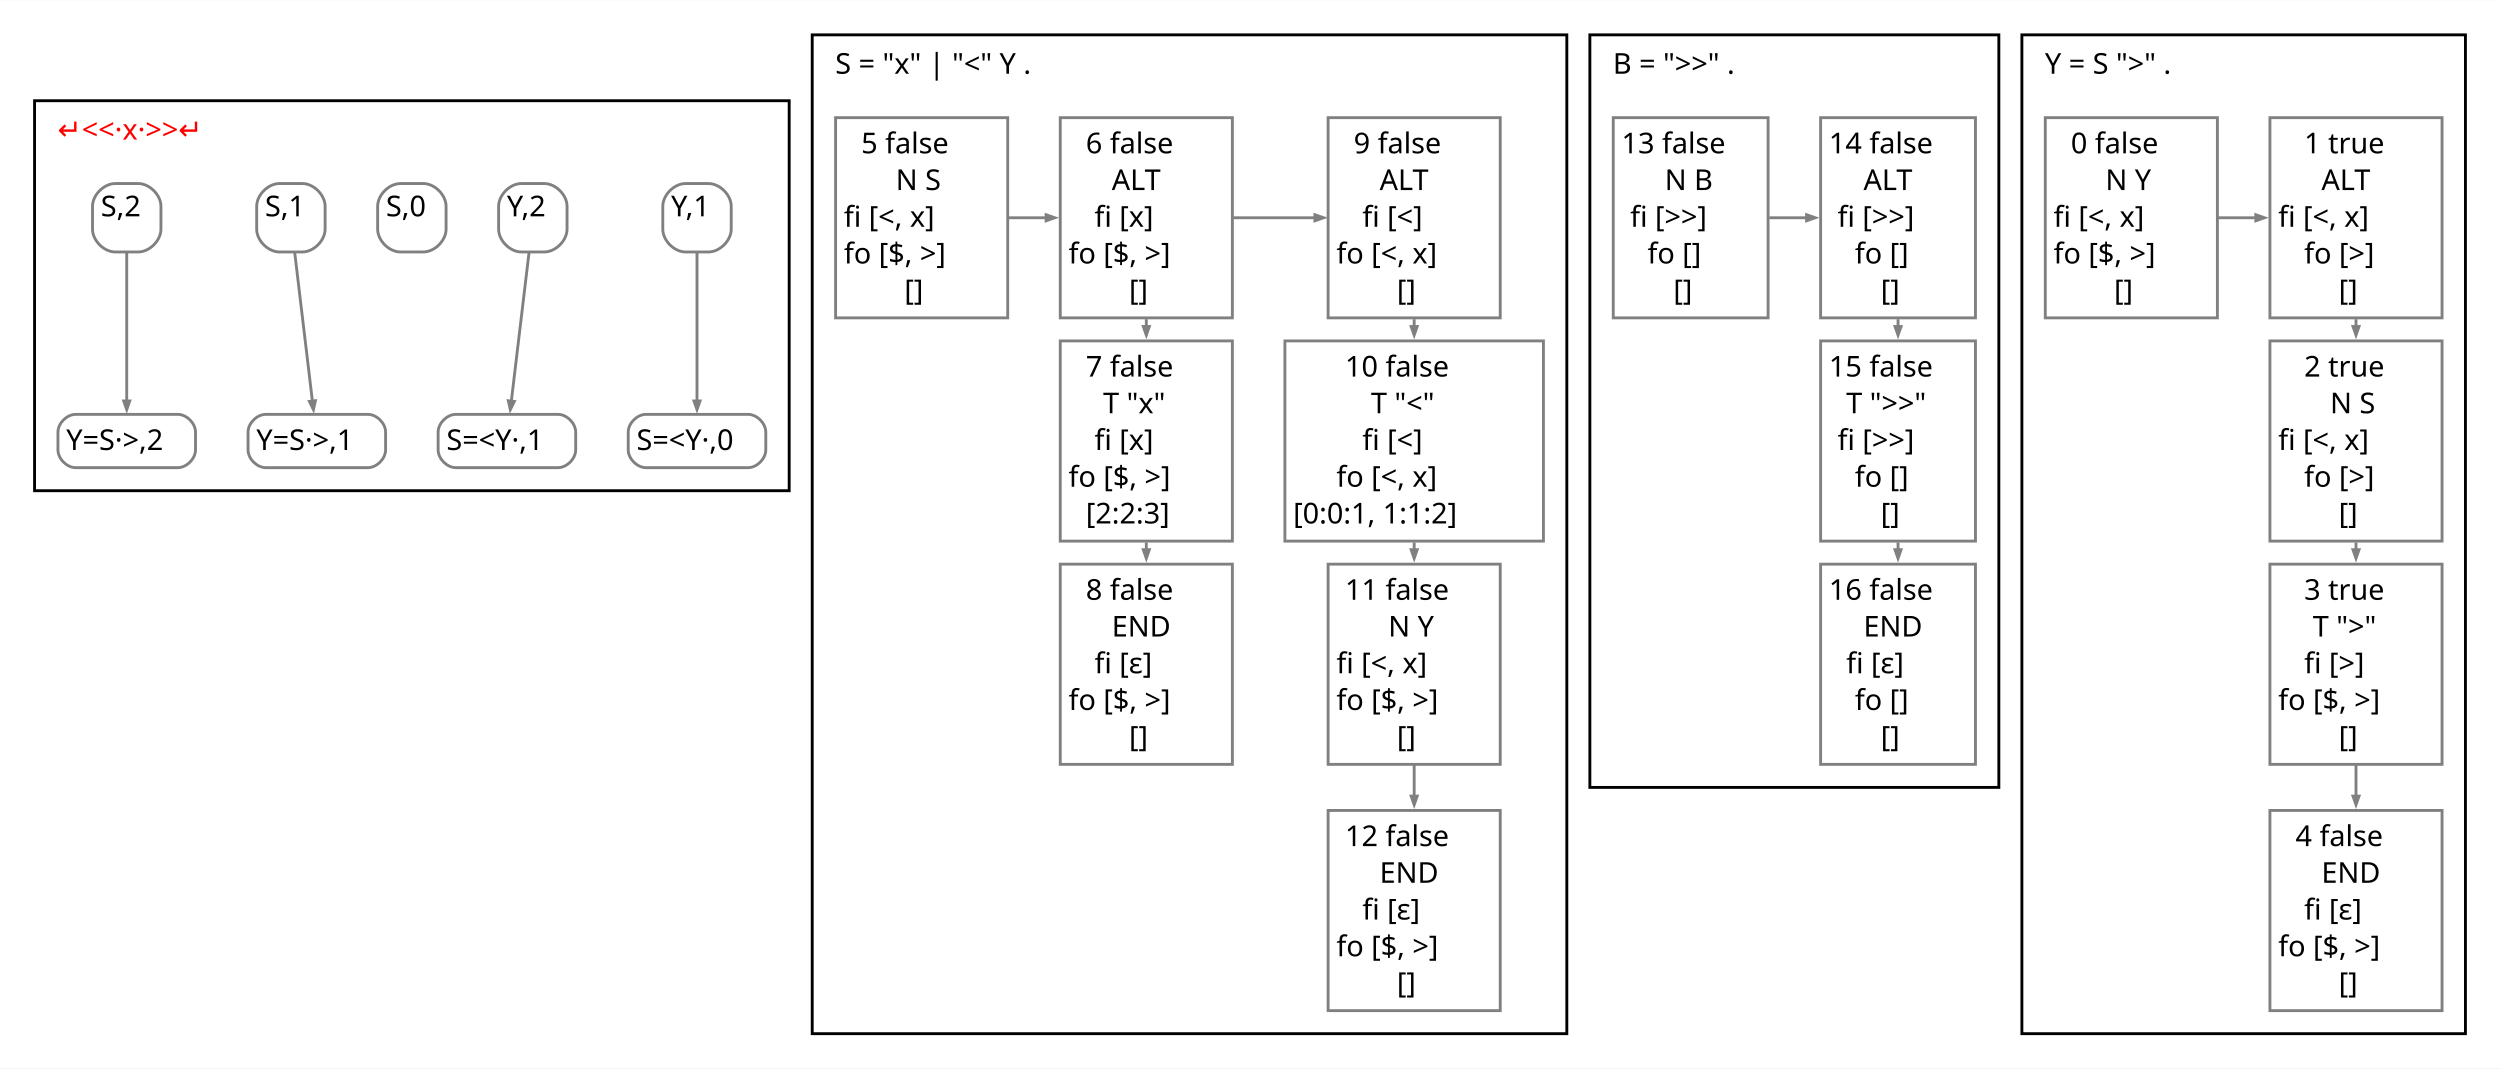
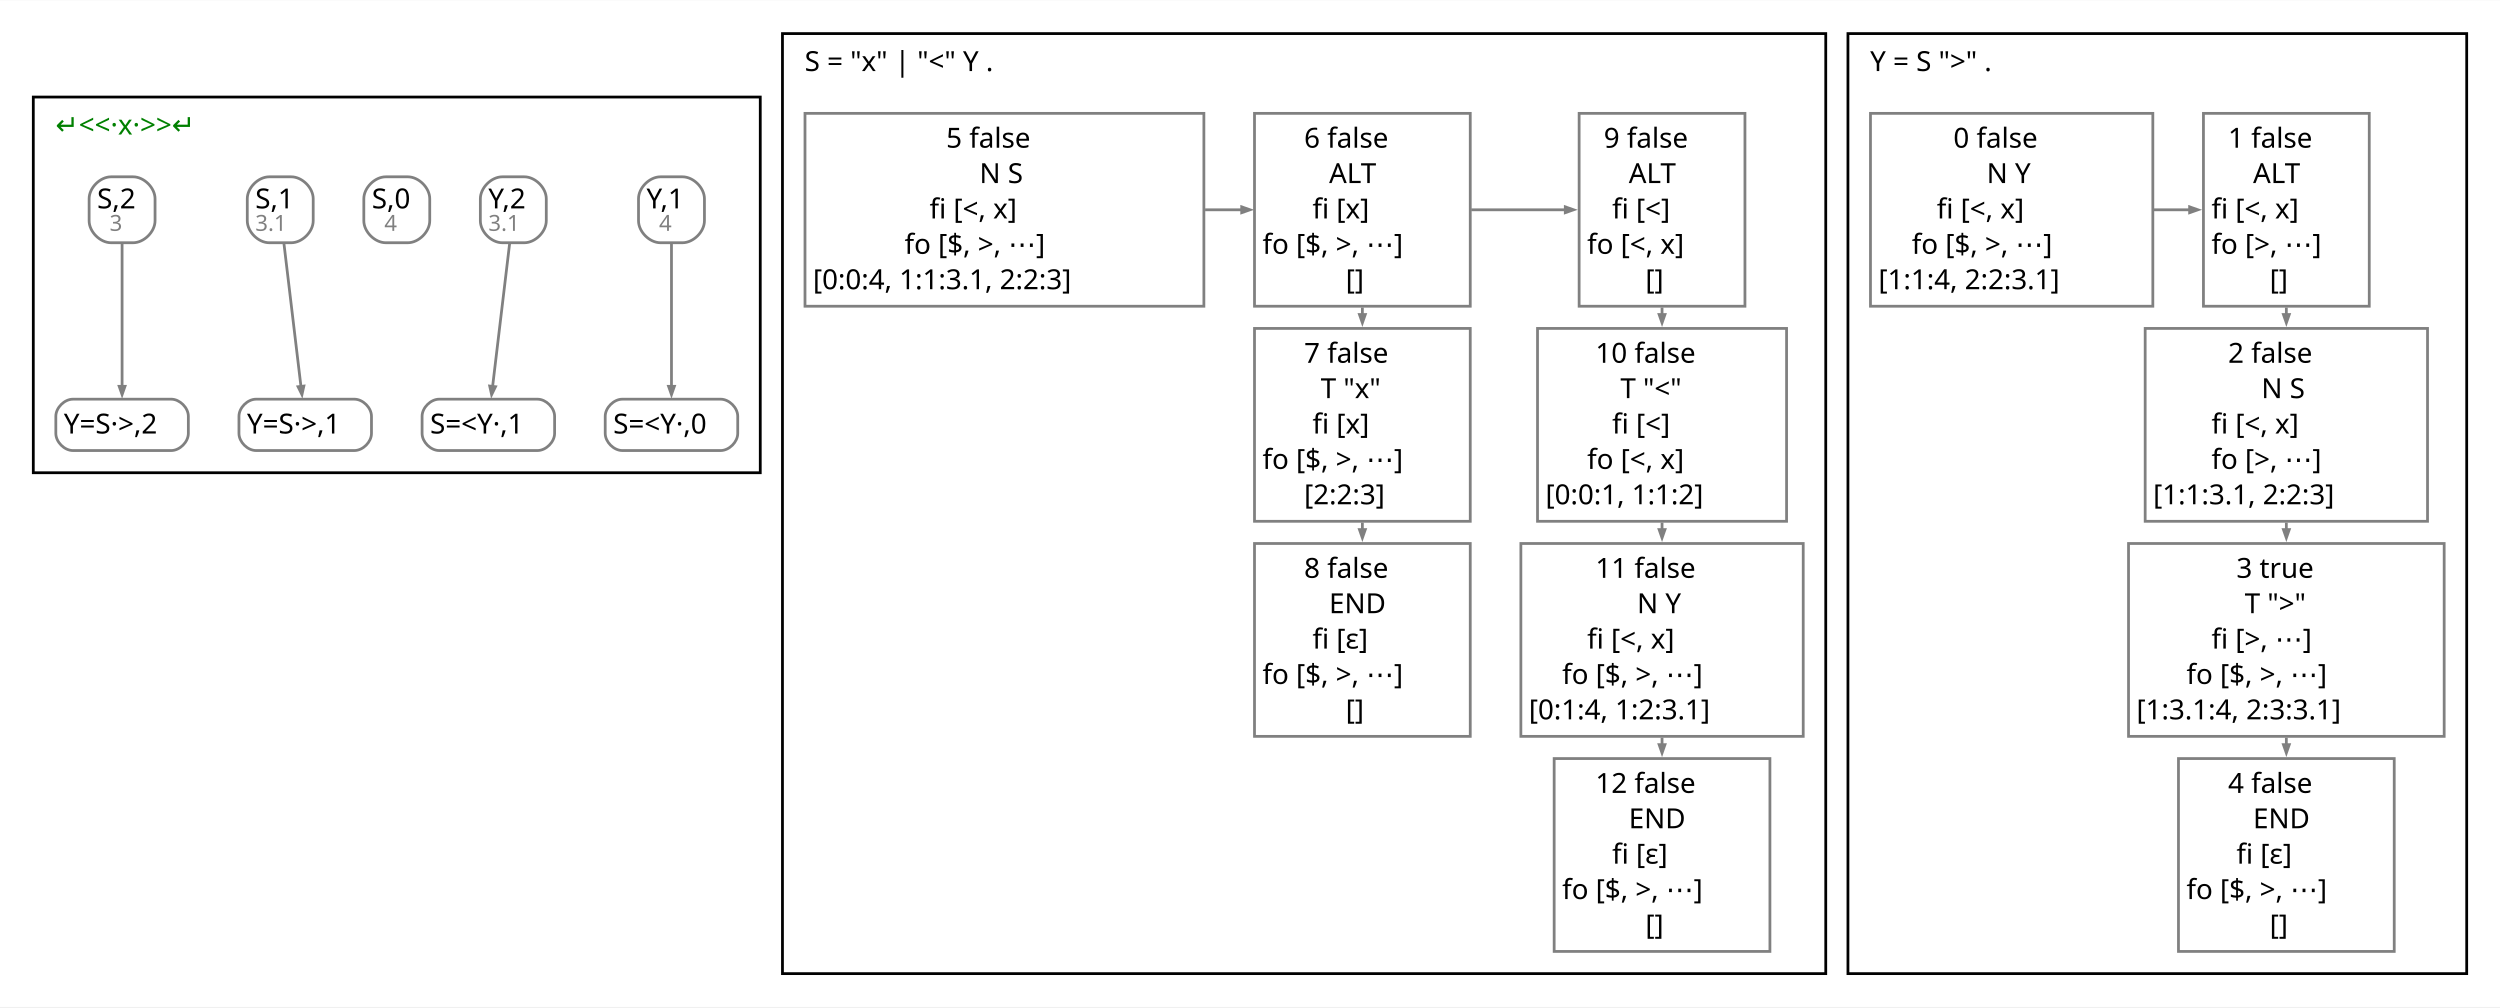
- <svg xmlns="http://www.w3.org/2000/svg" width="868pt" height="371pt" viewBox="0.00 0.00 868.00 370.79">
-   <g id="graph0" class="graph" transform="scale(1 1) rotate(0) translate(4 366.79)">
-     <polygon fill="white" stroke="none" points="-4,4 -4,-366.79 864,-366.79 864,4 -4,4" />
+ <svg xmlns="http://www.w3.org/2000/svg" width="901pt" height="363pt" viewBox="0.00 0.00 901.00 362.79">
+   <g id="graph0" class="graph" transform="scale(1 1) rotate(0) translate(4 358.79)">
+     <polygon fill="white" stroke="none" points="-4,4 -4,-358.79 897,-358.79 897,4 -4,4" />
    <g id="clust1" class="cluster">
-       <polygon fill="none" stroke="black" points="8,-196.52 8,-331.92 270,-331.92 270,-196.52 8,-196.52" />
-       <text text-anchor="start" x="16" y="-318.42" font-family="Menlo" font-size="10.00" fill="red">↵&lt;&lt;·x·&gt;&gt;↵</text>
+       <polygon fill="none" stroke="black" points="8,-188.52 8,-323.92 270,-323.92 270,-188.52 8,-188.52" />
+       <text text-anchor="start" x="16" y="-310.42" font-family="Menlo" font-size="10.00" fill="green">↵&lt;&lt;·x·&gt;&gt;↵</text>
    </g>
    <g id="clust2" class="cluster">
-       <polygon fill="none" stroke="black" points="278,-8 278,-354.79 540,-354.79 540,-8 278,-8" />
-       <text text-anchor="start" x="286" y="-341.29" font-family="Menlo" font-size="10.00">S = "x" | "&lt;" Y .</text>
+       <polygon fill="none" stroke="black" points="278,-8 278,-346.79 654,-346.79 654,-8 278,-8" />
+       <text text-anchor="start" x="286" y="-333.29" font-family="Menlo" font-size="10.00">S = "x" | "&lt;" Y .</text>
    </g>
    <g id="clust9" class="cluster">
-       <polygon fill="none" stroke="black" points="548,-93.51 548,-354.79 690,-354.79 690,-93.51 548,-93.51" />
-       <text text-anchor="start" x="556" y="-341.29" font-family="Menlo" font-size="10.00">B = "&gt;&gt;" .</text>
-     </g>
-     <g id="clust13" class="cluster">
-       <polygon fill="none" stroke="black" points="698,-8 698,-354.79 852,-354.79 852,-8 698,-8" />
-       <text text-anchor="start" x="706" y="-341.29" font-family="Menlo" font-size="10.00">Y = S "&gt;" .</text>
+       <polygon fill="none" stroke="black" points="662,-8 662,-346.79 885,-346.79 885,-8 662,-8" />
+       <text text-anchor="start" x="670" y="-333.29" font-family="Menlo" font-size="10.00">Y = S "&gt;" .</text>
    </g>
    <g id="node1" class="node">
-       <path fill="none" stroke="gray" d="M241.96,-303.17C241.96,-303.17 234.04,-303.17 234.04,-303.17 230.08,-303.17 226.12,-299.21 226.12,-295.25 226.12,-295.25 226.12,-287.33 226.12,-287.33 226.12,-283.37 230.08,-279.41 234.04,-279.41 234.04,-279.41 241.96,-279.41 241.96,-279.41 245.92,-279.41 249.88,-283.37 249.88,-287.33 249.88,-287.33 249.88,-295.25 249.88,-295.25 249.88,-299.21 245.92,-303.17 241.96,-303.17" />
-       <text text-anchor="start" x="229" y="-291.79" font-family="Menlo" font-size="10.00">Y,1</text>
-       <text text-anchor="start" x="235.75" y="-283.69" font-family="Menlo" font-size="8.00" fill="gray"> </text>
+       <path fill="none" stroke="gray" d="M241.96,-295.17C241.96,-295.17 234.04,-295.17 234.04,-295.17 230.08,-295.17 226.12,-291.21 226.12,-287.25 226.12,-287.25 226.12,-279.33 226.12,-279.33 226.12,-275.37 230.08,-271.41 234.04,-271.41 234.04,-271.41 241.96,-271.41 241.96,-271.41 245.92,-271.41 249.88,-275.37 249.88,-279.33 249.88,-279.33 249.88,-287.25 249.88,-287.25 249.88,-291.21 245.92,-295.17 241.96,-295.17" />
+       <text text-anchor="start" x="229" y="-283.79" font-family="Menlo" font-size="10.00">Y,1</text>
+       <text text-anchor="start" x="233.5" y="-275.69" font-family="Menlo" font-size="8.00" fill="gray"> 4</text>
    </g>
    <g id="node2" class="node">
-       <path fill="none" stroke="gray" d="M255.71,-223.03C255.71,-223.03 220.29,-223.03 220.29,-223.03 217.21,-223.03 214.12,-219.95 214.12,-216.86 214.12,-216.86 214.12,-210.69 214.12,-210.69 214.12,-207.61 217.21,-204.52 220.29,-204.52 220.29,-204.52 255.71,-204.52 255.71,-204.52 258.8,-204.52 261.88,-207.61 261.88,-210.69 261.88,-210.69 261.88,-216.86 261.88,-216.86 261.88,-219.95 258.8,-223.03 255.71,-223.03" />
-       <text text-anchor="start" x="217" y="-210.65" font-family="Menlo" font-size="10.00">S=&lt;Y·,0</text>
+       <path fill="none" stroke="gray" d="M255.71,-215.03C255.71,-215.03 220.29,-215.03 220.29,-215.03 217.21,-215.03 214.12,-211.95 214.12,-208.86 214.12,-208.86 214.12,-202.69 214.12,-202.69 214.12,-199.61 217.21,-196.52 220.29,-196.52 220.29,-196.52 255.71,-196.52 255.71,-196.52 258.8,-196.52 261.88,-199.61 261.88,-202.69 261.88,-202.69 261.88,-208.86 261.88,-208.86 261.88,-211.95 258.8,-215.03 255.71,-215.03" />
+       <text text-anchor="start" x="217" y="-202.65" font-family="Menlo" font-size="10.00">S=&lt;Y·,0</text>
    </g>
    <g id="edge1" class="edge">
-       <path fill="none" stroke="gray" d="M238,-279.14C238,-265.31 238,-241.79 238,-227.33" />
-       <polygon fill="gray" stroke="gray" points="239.05,-227.67 238,-224.67 236.95,-227.67 239.05,-227.67" />
+       <path fill="none" stroke="gray" d="M238,-271.14C238,-257.31 238,-233.79 238,-219.33" />
+       <polygon fill="gray" stroke="gray" points="239.05,-219.67 238,-216.67 236.95,-219.67 239.05,-219.67" />
    </g>
    <g id="node3" class="node">
-       <path fill="none" stroke="gray" d="M184.96,-303.17C184.96,-303.17 177.04,-303.17 177.04,-303.17 173.08,-303.17 169.12,-299.21 169.12,-295.25 169.12,-295.25 169.12,-287.33 169.12,-287.33 169.12,-283.37 173.08,-279.41 177.04,-279.41 177.04,-279.41 184.96,-279.41 184.96,-279.41 188.92,-279.41 192.88,-283.37 192.88,-287.33 192.88,-287.33 192.88,-295.25 192.88,-295.25 192.88,-299.21 188.92,-303.17 184.96,-303.17" />
-       <text text-anchor="start" x="172" y="-291.79" font-family="Menlo" font-size="10.00">Y,2</text>
-       <text text-anchor="start" x="178.75" y="-283.69" font-family="Menlo" font-size="8.00" fill="gray"> </text>
+       <path fill="none" stroke="gray" d="M184.96,-295.17C184.96,-295.17 177.04,-295.17 177.04,-295.17 173.08,-295.17 169.12,-291.21 169.12,-287.25 169.12,-287.25 169.12,-279.33 169.12,-279.33 169.12,-275.37 173.08,-271.41 177.04,-271.41 177.04,-271.41 184.96,-271.41 184.96,-271.41 188.92,-271.41 192.88,-275.37 192.88,-279.33 192.88,-279.33 192.88,-287.25 192.88,-287.25 192.88,-291.21 188.92,-295.17 184.96,-295.17" />
+       <text text-anchor="start" x="172" y="-283.79" font-family="Menlo" font-size="10.00">Y,2</text>
+       <text text-anchor="start" x="172" y="-275.69" font-family="Menlo" font-size="8.00" fill="gray"> 3.1</text>
    </g>
    <g id="node4" class="node">
-       <path fill="none" stroke="gray" d="M189.71,-223.03C189.71,-223.03 154.29,-223.03 154.29,-223.03 151.21,-223.03 148.12,-219.95 148.12,-216.86 148.12,-216.86 148.12,-210.69 148.12,-210.69 148.12,-207.61 151.21,-204.52 154.29,-204.52 154.29,-204.52 189.71,-204.52 189.71,-204.52 192.79,-204.52 195.88,-207.61 195.88,-210.69 195.88,-210.69 195.88,-216.86 195.88,-216.86 195.88,-219.95 192.79,-223.03 189.71,-223.03" />
-       <text text-anchor="start" x="151" y="-210.65" font-family="Menlo" font-size="10.00">S=&lt;Y·,1</text>
+       <path fill="none" stroke="gray" d="M189.71,-215.03C189.71,-215.03 154.29,-215.03 154.29,-215.03 151.21,-215.03 148.12,-211.95 148.12,-208.86 148.12,-208.86 148.12,-202.69 148.12,-202.69 148.12,-199.61 151.21,-196.52 154.29,-196.52 154.29,-196.52 189.71,-196.52 189.71,-196.52 192.79,-196.52 195.88,-199.61 195.88,-202.69 195.88,-202.69 195.88,-208.86 195.88,-208.86 195.88,-211.95 192.79,-215.03 189.71,-215.03" />
+       <text text-anchor="start" x="151" y="-202.65" font-family="Menlo" font-size="10.00">S=&lt;Y·,1</text>
    </g>
    <g id="edge2" class="edge">
-       <path fill="none" stroke="gray" d="M179.67,-279.14C178.02,-265.31 175.22,-241.79 173.5,-227.33" />
-       <polygon fill="gray" stroke="gray" points="174.58,-227.52 173.18,-224.66 172.49,-227.76 174.58,-227.52" />
+       <path fill="none" stroke="gray" d="M179.67,-271.14C178.02,-257.31 175.22,-233.79 173.5,-219.33" />
+       <polygon fill="gray" stroke="gray" points="174.58,-219.52 173.18,-216.66 172.49,-219.76 174.58,-219.52" />
    </g>
    <g id="node5" class="node">
-       <path fill="none" stroke="gray" d="M142.96,-303.17C142.96,-303.17 135.04,-303.17 135.04,-303.17 131.08,-303.17 127.12,-299.21 127.12,-295.25 127.12,-295.25 127.12,-287.33 127.12,-287.33 127.12,-283.37 131.08,-279.41 135.04,-279.41 135.04,-279.41 142.96,-279.41 142.96,-279.41 146.92,-279.41 150.88,-283.37 150.88,-287.33 150.88,-287.33 150.88,-295.25 150.88,-295.25 150.88,-299.21 146.92,-303.17 142.96,-303.17" />
-       <text text-anchor="start" x="130" y="-291.79" font-family="Menlo" font-size="10.00">S,0</text>
-       <text text-anchor="start" x="136.75" y="-283.69" font-family="Menlo" font-size="8.00" fill="gray"> </text>
+       <path fill="none" stroke="gray" d="M142.96,-295.17C142.96,-295.17 135.04,-295.17 135.04,-295.17 131.08,-295.17 127.12,-291.21 127.12,-287.25 127.12,-287.25 127.12,-279.33 127.12,-279.33 127.12,-275.37 131.08,-271.41 135.04,-271.41 135.04,-271.41 142.96,-271.41 142.96,-271.41 146.92,-271.41 150.88,-275.37 150.88,-279.33 150.88,-279.33 150.88,-287.25 150.88,-287.25 150.88,-291.21 146.92,-295.17 142.96,-295.17" />
+       <text text-anchor="start" x="130" y="-283.79" font-family="Menlo" font-size="10.00">S,0</text>
+       <text text-anchor="start" x="134.5" y="-275.69" font-family="Menlo" font-size="8.00" fill="gray"> 4</text>
    </g>
    <g id="node6" class="node">
-       <path fill="none" stroke="gray" d="M100.96,-303.17C100.96,-303.17 93.04,-303.17 93.04,-303.17 89.08,-303.17 85.12,-299.21 85.12,-295.25 85.12,-295.25 85.12,-287.33 85.12,-287.33 85.12,-283.37 89.08,-279.41 93.04,-279.41 93.04,-279.41 100.96,-279.41 100.96,-279.41 104.92,-279.41 108.88,-283.37 108.88,-287.33 108.88,-287.33 108.88,-295.25 108.88,-295.25 108.88,-299.21 104.92,-303.17 100.96,-303.17" />
-       <text text-anchor="start" x="88" y="-291.79" font-family="Menlo" font-size="10.00">S,1</text>
-       <text text-anchor="start" x="94.75" y="-283.69" font-family="Menlo" font-size="8.00" fill="gray"> </text>
+       <path fill="none" stroke="gray" d="M100.96,-295.17C100.96,-295.17 93.04,-295.17 93.04,-295.17 89.08,-295.17 85.12,-291.21 85.12,-287.25 85.12,-287.25 85.12,-279.33 85.12,-279.33 85.12,-275.37 89.08,-271.41 93.04,-271.41 93.04,-271.41 100.96,-271.41 100.96,-271.41 104.92,-271.41 108.88,-275.37 108.88,-279.33 108.88,-279.33 108.88,-287.25 108.88,-287.25 108.88,-291.21 104.92,-295.17 100.96,-295.17" />
+       <text text-anchor="start" x="88" y="-283.79" font-family="Menlo" font-size="10.00">S,1</text>
+       <text text-anchor="start" x="88" y="-275.69" font-family="Menlo" font-size="8.00" fill="gray"> 3.1</text>
    </g>
    <g id="node7" class="node">
-       <path fill="none" stroke="gray" d="M123.71,-223.03C123.71,-223.03 88.29,-223.03 88.29,-223.03 85.2,-223.03 82.12,-219.95 82.12,-216.86 82.12,-216.86 82.12,-210.69 82.12,-210.69 82.12,-207.61 85.2,-204.52 88.29,-204.52 88.29,-204.52 123.71,-204.52 123.71,-204.52 126.8,-204.52 129.88,-207.61 129.88,-210.69 129.88,-210.69 129.88,-216.86 129.88,-216.86 129.88,-219.95 126.8,-223.03 123.71,-223.03" />
-       <text text-anchor="start" x="85" y="-210.65" font-family="Menlo" font-size="10.00">Y=S·&gt;,1</text>
+       <path fill="none" stroke="gray" d="M123.71,-215.03C123.71,-215.03 88.29,-215.03 88.29,-215.03 85.2,-215.03 82.12,-211.95 82.12,-208.86 82.12,-208.86 82.12,-202.69 82.12,-202.69 82.12,-199.61 85.2,-196.52 88.29,-196.52 88.29,-196.52 123.71,-196.52 123.71,-196.52 126.8,-196.52 129.88,-199.61 129.88,-202.69 129.88,-202.69 129.88,-208.86 129.88,-208.86 129.88,-211.95 126.8,-215.03 123.71,-215.03" />
+       <text text-anchor="start" x="85" y="-202.65" font-family="Menlo" font-size="10.00">Y=S·&gt;,1</text>
    </g>
    <g id="edge3" class="edge">
-       <path fill="none" stroke="gray" d="M98.33,-279.14C99.98,-265.31 102.78,-241.79 104.5,-227.33" />
-       <polygon fill="gray" stroke="gray" points="105.51,-227.76 104.82,-224.66 103.42,-227.52 105.51,-227.76" />
+       <path fill="none" stroke="gray" d="M98.33,-271.14C99.98,-257.31 102.78,-233.79 104.5,-219.33" />
+       <polygon fill="gray" stroke="gray" points="105.51,-219.76 104.82,-216.66 103.42,-219.52 105.51,-219.76" />
    </g>
    <g id="node8" class="node">
-       <path fill="none" stroke="gray" d="M43.96,-303.17C43.96,-303.17 36.04,-303.17 36.04,-303.17 32.08,-303.17 28.12,-299.21 28.12,-295.25 28.12,-295.25 28.12,-287.33 28.12,-287.33 28.12,-283.37 32.08,-279.41 36.04,-279.41 36.04,-279.41 43.96,-279.41 43.96,-279.41 47.92,-279.41 51.88,-283.37 51.88,-287.33 51.88,-287.33 51.88,-295.25 51.88,-295.25 51.88,-299.21 47.92,-303.17 43.96,-303.17" />
-       <text text-anchor="start" x="31" y="-291.79" font-family="Menlo" font-size="10.00">S,2</text>
-       <text text-anchor="start" x="37.75" y="-283.69" font-family="Menlo" font-size="8.00" fill="gray"> </text>
+       <path fill="none" stroke="gray" d="M43.96,-295.17C43.96,-295.17 36.04,-295.17 36.04,-295.17 32.08,-295.17 28.12,-291.21 28.12,-287.25 28.12,-287.25 28.12,-279.33 28.12,-279.33 28.12,-275.37 32.08,-271.41 36.04,-271.41 36.04,-271.41 43.96,-271.41 43.96,-271.41 47.92,-271.41 51.88,-275.37 51.88,-279.33 51.88,-279.33 51.88,-287.25 51.88,-287.25 51.88,-291.21 47.92,-295.17 43.96,-295.17" />
+       <text text-anchor="start" x="31" y="-283.79" font-family="Menlo" font-size="10.00">S,2</text>
+       <text text-anchor="start" x="35.5" y="-275.69" font-family="Menlo" font-size="8.00" fill="gray"> 3</text>
    </g>
    <g id="node9" class="node">
-       <path fill="none" stroke="gray" d="M57.71,-223.03C57.71,-223.03 22.29,-223.03 22.29,-223.03 19.21,-223.03 16.12,-219.95 16.12,-216.86 16.12,-216.86 16.12,-210.69 16.12,-210.69 16.12,-207.61 19.2,-204.52 22.29,-204.52 22.29,-204.52 57.71,-204.52 57.71,-204.52 60.79,-204.52 63.88,-207.61 63.88,-210.69 63.88,-210.69 63.88,-216.86 63.88,-216.86 63.88,-219.95 60.79,-223.03 57.71,-223.03" />
-       <text text-anchor="start" x="19" y="-210.65" font-family="Menlo" font-size="10.00">Y=S·&gt;,2</text>
+       <path fill="none" stroke="gray" d="M57.71,-215.03C57.71,-215.03 22.29,-215.03 22.29,-215.03 19.21,-215.03 16.12,-211.95 16.12,-208.86 16.12,-208.86 16.12,-202.69 16.12,-202.69 16.12,-199.61 19.2,-196.52 22.29,-196.52 22.29,-196.52 57.71,-196.52 57.71,-196.52 60.79,-196.52 63.88,-199.61 63.88,-202.69 63.88,-202.69 63.88,-208.86 63.88,-208.86 63.88,-211.95 60.79,-215.03 57.71,-215.03" />
+       <text text-anchor="start" x="19" y="-202.65" font-family="Menlo" font-size="10.00">Y=S·&gt;,2</text>
    </g>
    <g id="edge4" class="edge">
-       <path fill="none" stroke="gray" d="M40,-279.14C40,-265.31 40,-241.79 40,-227.33" />
-       <polygon fill="gray" stroke="gray" points="41.05,-227.67 40,-224.67 38.95,-227.67 41.05,-227.67" />
+       <path fill="none" stroke="gray" d="M40,-271.14C40,-257.31 40,-233.79 40,-219.33" />
+       <polygon fill="gray" stroke="gray" points="41.05,-219.67 40,-216.67 38.95,-219.67 41.05,-219.67" />
    </g>
    <g id="node10" class="node">
-       <polygon fill="none" stroke="gray" points="345.88,-326.04 286.12,-326.04 286.12,-256.53 345.88,-256.53 345.88,-326.04" />
-       <text text-anchor="start" x="295" y="-313.66" font-family="Menlo" font-size="10.00">5 false</text>
-       <text text-anchor="start" x="307" y="-300.91" font-family="Menlo" font-size="10.00">N S</text>
-       <text text-anchor="start" x="289" y="-288.16" font-family="Menlo" font-size="10.00">fi [&lt;, x]</text>
-       <text text-anchor="start" x="289" y="-275.41" font-family="Menlo" font-size="10.00">fo [$, &gt;]</text>
-       <text text-anchor="start" x="310" y="-262.66" font-family="Menlo" font-size="10.00">[]</text>
+       <polygon fill="none" stroke="gray" points="429.88,-318.04 286.12,-318.04 286.12,-248.53 429.88,-248.53 429.88,-318.04" />
+       <text text-anchor="start" x="337" y="-305.66" font-family="Menlo" font-size="10.00">5 false</text>
+       <text text-anchor="start" x="349" y="-292.91" font-family="Menlo" font-size="10.00">N S</text>
+       <text text-anchor="start" x="331" y="-280.16" font-family="Menlo" font-size="10.00">fi [&lt;, x]</text>
+       <text text-anchor="start" x="322" y="-267.41" font-family="Menlo" font-size="10.00">fo [$, &gt;, ⋯]</text>
+       <text text-anchor="start" x="289" y="-254.66" font-family="Menlo" font-size="10.00">[0:0:4, 1:1:3.1, 2:2:3]</text>
    </g>
    <g id="node11" class="node">
-       <polygon fill="none" stroke="gray" points="423.88,-326.04 364.12,-326.04 364.12,-256.53 423.88,-256.53 423.88,-326.04" />
-       <text text-anchor="start" x="373" y="-313.66" font-family="Menlo" font-size="10.00">6 false</text>
-       <text text-anchor="start" x="382" y="-300.91" font-family="Menlo" font-size="10.00">ALT </text>
-       <text text-anchor="start" x="376" y="-288.16" font-family="Menlo" font-size="10.00">fi [x]</text>
-       <text text-anchor="start" x="367" y="-275.41" font-family="Menlo" font-size="10.00">fo [$, &gt;]</text>
-       <text text-anchor="start" x="388" y="-262.66" font-family="Menlo" font-size="10.00">[]</text>
+       <polygon fill="none" stroke="gray" points="525.88,-318.04 448.12,-318.04 448.12,-248.53 525.88,-248.53 525.88,-318.04" />
+       <text text-anchor="start" x="466" y="-305.66" font-family="Menlo" font-size="10.00">6 false</text>
+       <text text-anchor="start" x="475" y="-292.91" font-family="Menlo" font-size="10.00">ALT </text>
+       <text text-anchor="start" x="469" y="-280.16" font-family="Menlo" font-size="10.00">fi [x]</text>
+       <text text-anchor="start" x="451" y="-267.41" font-family="Menlo" font-size="10.00">fo [$, &gt;, ⋯]</text>
+       <text text-anchor="start" x="481" y="-254.66" font-family="Menlo" font-size="10.00">[]</text>
    </g>
    <g id="edge11" class="edge">
-       <path fill="none" stroke="gray" d="M346.16,-291.29C350.56,-291.29 354.95,-291.29 359.34,-291.29" />
-       <polygon fill="gray" stroke="gray" points="359.22,-292.34 362.22,-291.29 359.22,-290.24 359.22,-292.34" />
+       <path fill="none" stroke="gray" d="M430.31,-283.29C434.74,-283.29 439.17,-283.29 443.6,-283.29" />
+       <polygon fill="gray" stroke="gray" points="443.51,-284.34 446.51,-283.29 443.51,-282.24 443.51,-284.34" />
    </g>
    <g id="node12" class="node">
-       <polygon fill="none" stroke="gray" points="423.88,-248.53 364.12,-248.53 364.12,-179.02 423.88,-179.02 423.88,-248.53" />
-       <text text-anchor="start" x="373" y="-236.15" font-family="Menlo" font-size="10.00">7 false</text>
-       <text text-anchor="start" x="379" y="-223.4" font-family="Menlo" font-size="10.00">T "x"</text>
-       <text text-anchor="start" x="376" y="-210.65" font-family="Menlo" font-size="10.00">fi [x]</text>
-       <text text-anchor="start" x="367" y="-197.9" font-family="Menlo" font-size="10.00">fo [$, &gt;]</text>
-       <text text-anchor="start" x="373" y="-185.15" font-family="Menlo" font-size="10.00">[2:2:3]</text>
+       <polygon fill="none" stroke="gray" points="525.88,-240.53 448.12,-240.53 448.12,-171.02 525.88,-171.02 525.88,-240.53" />
+       <text text-anchor="start" x="466" y="-228.15" font-family="Menlo" font-size="10.00">7 false</text>
+       <text text-anchor="start" x="472" y="-215.4" font-family="Menlo" font-size="10.00">T "x"</text>
+       <text text-anchor="start" x="469" y="-202.65" font-family="Menlo" font-size="10.00">fi [x]</text>
+       <text text-anchor="start" x="451" y="-189.9" font-family="Menlo" font-size="10.00">fo [$, &gt;, ⋯]</text>
+       <text text-anchor="start" x="466" y="-177.15" font-family="Menlo" font-size="10.00">[2:2:3]</text>
    </g>
    <g id="edge6" class="edge">
-       <path fill="none" stroke="gray" d="M394,-256.06C394,-255.19 394,-254.31 394,-253.43" />
-       <polygon fill="gray" stroke="gray" points="395.05,-253.54 394,-250.54 392.95,-253.54 395.05,-253.54" />
+       <path fill="none" stroke="gray" d="M487,-248.06C487,-247.19 487,-246.31 487,-245.43" />
+       <polygon fill="gray" stroke="gray" points="488.05,-245.54 487,-242.54 485.95,-245.54 488.05,-245.54" />
    </g>
    <g id="node14" class="node">
-       <polygon fill="none" stroke="gray" points="516.88,-326.04 457.12,-326.04 457.12,-256.53 516.88,-256.53 516.88,-326.04" />
-       <text text-anchor="start" x="466" y="-313.66" font-family="Menlo" font-size="10.00">9 false</text>
-       <text text-anchor="start" x="475" y="-300.91" font-family="Menlo" font-size="10.00">ALT </text>
-       <text text-anchor="start" x="469" y="-288.16" font-family="Menlo" font-size="10.00">fi [&lt;]</text>
-       <text text-anchor="start" x="460" y="-275.41" font-family="Menlo" font-size="10.00">fo [&lt;, x]</text>
-       <text text-anchor="start" x="481" y="-262.66" font-family="Menlo" font-size="10.00">[]</text>
+       <polygon fill="none" stroke="gray" points="624.88,-318.04 565.12,-318.04 565.12,-248.53 624.88,-248.53 624.88,-318.04" />
+       <text text-anchor="start" x="574" y="-305.66" font-family="Menlo" font-size="10.00">9 false</text>
+       <text text-anchor="start" x="583" y="-292.91" font-family="Menlo" font-size="10.00">ALT </text>
+       <text text-anchor="start" x="577" y="-280.16" font-family="Menlo" font-size="10.00">fi [&lt;]</text>
+       <text text-anchor="start" x="568" y="-267.41" font-family="Menlo" font-size="10.00">fo [&lt;, x]</text>
+       <text text-anchor="start" x="589" y="-254.66" font-family="Menlo" font-size="10.00">[]</text>
    </g>
    <g id="edge10" class="edge">
-       <path fill="none" stroke="gray" d="M424.15,-291.29C433.66,-291.29 443.17,-291.29 452.68,-291.29" />
-       <polygon fill="gray" stroke="gray" points="452.54,-292.34 455.54,-291.29 452.54,-290.24 452.54,-292.34" />
+       <path fill="none" stroke="gray" d="M526.23,-283.29C537.54,-283.29 548.84,-283.29 560.15,-283.29" />
+       <polygon fill="gray" stroke="gray" points="560.13,-284.34 563.13,-283.29 560.13,-282.24 560.13,-284.34" />
    </g>
    <g id="node13" class="node">
-       <polygon fill="none" stroke="gray" points="423.88,-171.02 364.12,-171.02 364.12,-101.51 423.88,-101.51 423.88,-171.02" />
-       <text text-anchor="start" x="373" y="-158.64" font-family="Menlo" font-size="10.00">8 false</text>
-       <text text-anchor="start" x="382" y="-145.89" font-family="Menlo" font-size="10.00">END </text>
-       <text text-anchor="start" x="376" y="-133.14" font-family="Menlo" font-size="10.00">fi [ε]</text>
-       <text text-anchor="start" x="367" y="-120.39" font-family="Menlo" font-size="10.00">fo [$, &gt;]</text>
-       <text text-anchor="start" x="388" y="-107.64" font-family="Menlo" font-size="10.00">[]</text>
+       <polygon fill="none" stroke="gray" points="525.88,-163.02 448.12,-163.02 448.12,-93.51 525.88,-93.51 525.88,-163.02" />
+       <text text-anchor="start" x="466" y="-150.64" font-family="Menlo" font-size="10.00">8 false</text>
+       <text text-anchor="start" x="475" y="-137.89" font-family="Menlo" font-size="10.00">END </text>
+       <text text-anchor="start" x="469" y="-125.14" font-family="Menlo" font-size="10.00">fi [ε]</text>
+       <text text-anchor="start" x="451" y="-112.39" font-family="Menlo" font-size="10.00">fo [$, &gt;, ⋯]</text>
+       <text text-anchor="start" x="481" y="-99.64" font-family="Menlo" font-size="10.00">[]</text>
    </g>
    <g id="edge5" class="edge">
-       <path fill="none" stroke="gray" d="M394,-178.55C394,-177.68 394,-176.8 394,-175.92" />
-       <polygon fill="gray" stroke="gray" points="395.05,-176.03 394,-173.03 392.95,-176.03 395.05,-176.03" />
+       <path fill="none" stroke="gray" d="M487,-170.55C487,-169.68 487,-168.8 487,-167.92" />
+       <polygon fill="gray" stroke="gray" points="488.05,-168.03 487,-165.03 485.95,-168.03 488.05,-168.03" />
    </g>
    <g id="node15" class="node">
-       <polygon fill="none" stroke="gray" points="531.88,-248.53 442.12,-248.53 442.12,-179.02 531.88,-179.02 531.88,-248.53" />
-       <text text-anchor="start" x="463" y="-236.15" font-family="Menlo" font-size="10.00">10 false</text>
-       <text text-anchor="start" x="472" y="-223.4" font-family="Menlo" font-size="10.00">T "&lt;"</text>
-       <text text-anchor="start" x="469" y="-210.65" font-family="Menlo" font-size="10.00">fi [&lt;]</text>
-       <text text-anchor="start" x="460" y="-197.9" font-family="Menlo" font-size="10.00">fo [&lt;, x]</text>
-       <text text-anchor="start" x="445" y="-185.15" font-family="Menlo" font-size="10.00">[0:0:1, 1:1:2]</text>
+       <polygon fill="none" stroke="gray" points="639.88,-240.53 550.12,-240.53 550.12,-171.02 639.88,-171.02 639.88,-240.53" />
+       <text text-anchor="start" x="571" y="-228.15" font-family="Menlo" font-size="10.00">10 false</text>
+       <text text-anchor="start" x="580" y="-215.4" font-family="Menlo" font-size="10.00">T "&lt;"</text>
+       <text text-anchor="start" x="577" y="-202.65" font-family="Menlo" font-size="10.00">fi [&lt;]</text>
+       <text text-anchor="start" x="568" y="-189.9" font-family="Menlo" font-size="10.00">fo [&lt;, x]</text>
+       <text text-anchor="start" x="553" y="-177.15" font-family="Menlo" font-size="10.00">[0:0:1, 1:1:2]</text>
    </g>
    <g id="edge9" class="edge">
-       <path fill="none" stroke="gray" d="M487,-256.06C487,-255.19 487,-254.31 487,-253.43" />
-       <polygon fill="gray" stroke="gray" points="488.05,-253.54 487,-250.54 485.95,-253.54 488.05,-253.54" />
+       <path fill="none" stroke="gray" d="M595,-248.06C595,-247.19 595,-246.31 595,-245.43" />
+       <polygon fill="gray" stroke="gray" points="596.05,-245.54 595,-242.54 593.95,-245.54 596.05,-245.54" />
    </g>
    <g id="node16" class="node">
-       <polygon fill="none" stroke="gray" points="516.88,-171.02 457.12,-171.02 457.12,-101.51 516.88,-101.51 516.88,-171.02" />
-       <text text-anchor="start" x="463" y="-158.64" font-family="Menlo" font-size="10.00">11 false</text>
-       <text text-anchor="start" x="478" y="-145.89" font-family="Menlo" font-size="10.00">N Y</text>
-       <text text-anchor="start" x="460" y="-133.14" font-family="Menlo" font-size="10.00">fi [&lt;, x]</text>
-       <text text-anchor="start" x="460" y="-120.39" font-family="Menlo" font-size="10.00">fo [$, &gt;]</text>
-       <text text-anchor="start" x="481" y="-107.64" font-family="Menlo" font-size="10.00">[]</text>
+       <polygon fill="none" stroke="gray" points="645.88,-163.02 544.12,-163.02 544.12,-93.51 645.88,-93.51 645.88,-163.02" />
+       <text text-anchor="start" x="571" y="-150.64" font-family="Menlo" font-size="10.00">11 false</text>
+       <text text-anchor="start" x="586" y="-137.89" font-family="Menlo" font-size="10.00">N Y</text>
+       <text text-anchor="start" x="568" y="-125.14" font-family="Menlo" font-size="10.00">fi [&lt;, x]</text>
+       <text text-anchor="start" x="559" y="-112.39" font-family="Menlo" font-size="10.00">fo [$, &gt;, ⋯]</text>
+       <text text-anchor="start" x="547" y="-99.64" font-family="Menlo" font-size="10.00">[0:1:4, 1:2:3.1]</text>
    </g>
    <g id="edge8" class="edge">
-       <path fill="none" stroke="gray" d="M487,-178.55C487,-177.68 487,-176.8 487,-175.92" />
-       <polygon fill="gray" stroke="gray" points="488.05,-176.03 487,-173.03 485.95,-176.03 488.05,-176.03" />
+       <path fill="none" stroke="gray" d="M595,-170.55C595,-169.68 595,-168.8 595,-167.92" />
+       <polygon fill="gray" stroke="gray" points="596.05,-168.03 595,-165.03 593.95,-168.03 596.05,-168.03" />
    </g>
    <g id="node17" class="node">
-       <polygon fill="none" stroke="gray" points="516.88,-85.51 457.12,-85.51 457.12,-16 516.88,-16 516.88,-85.51" />
-       <text text-anchor="start" x="463" y="-73.13" font-family="Menlo" font-size="10.00">12 false</text>
-       <text text-anchor="start" x="475" y="-60.38" font-family="Menlo" font-size="10.00">END </text>
-       <text text-anchor="start" x="469" y="-47.63" font-family="Menlo" font-size="10.00">fi [ε]</text>
-       <text text-anchor="start" x="460" y="-34.88" font-family="Menlo" font-size="10.00">fo [$, &gt;]</text>
-       <text text-anchor="start" x="481" y="-22.13" font-family="Menlo" font-size="10.00">[]</text>
+       <polygon fill="none" stroke="gray" points="633.88,-85.51 556.12,-85.51 556.12,-16 633.88,-16 633.88,-85.51" />
+       <text text-anchor="start" x="571" y="-73.13" font-family="Menlo" font-size="10.00">12 false</text>
+       <text text-anchor="start" x="583" y="-60.38" font-family="Menlo" font-size="10.00">END </text>
+       <text text-anchor="start" x="577" y="-47.63" font-family="Menlo" font-size="10.00">fi [ε]</text>
+       <text text-anchor="start" x="559" y="-34.88" font-family="Menlo" font-size="10.00">fo [$, &gt;, ⋯]</text>
+       <text text-anchor="start" x="589" y="-22.13" font-family="Menlo" font-size="10.00">[]</text>
    </g>
    <g id="edge7" class="edge">
-       <path fill="none" stroke="gray" d="M487,-101.3C487,-97.66 487,-93.95 487,-90.26" />
-       <polygon fill="gray" stroke="gray" points="488.05,-90.48 487,-87.48 485.95,-90.48 488.05,-90.48" />
+       <path fill="none" stroke="gray" d="M595,-93.04C595,-92.17 595,-91.29 595,-90.41" />
+       <polygon fill="gray" stroke="gray" points="596.05,-90.52 595,-87.52 593.95,-90.52 596.05,-90.52" />
    </g>
    <g id="node22" class="node">
-       <polygon fill="none" stroke="gray" points="609.88,-326.04 556.12,-326.04 556.12,-256.53 609.88,-256.53 609.88,-326.04" />
-       <text text-anchor="start" x="559" y="-313.66" font-family="Menlo" font-size="10.00">13 false</text>
-       <text text-anchor="start" x="574" y="-300.91" font-family="Menlo" font-size="10.00">N B</text>
-       <text text-anchor="start" x="562" y="-288.16" font-family="Menlo" font-size="10.00">fi [&gt;&gt;]</text>
-       <text text-anchor="start" x="568" y="-275.41" font-family="Menlo" font-size="10.00">fo []</text>
-       <text text-anchor="start" x="577" y="-262.66" font-family="Menlo" font-size="10.00">[]</text>
+       <polygon fill="none" stroke="gray" points="771.88,-318.04 670.12,-318.04 670.12,-248.53 771.88,-248.53 771.88,-318.04" />
+       <text text-anchor="start" x="700" y="-305.66" font-family="Menlo" font-size="10.00">0 false</text>
+       <text text-anchor="start" x="712" y="-292.91" font-family="Menlo" font-size="10.00">N Y</text>
+       <text text-anchor="start" x="694" y="-280.16" font-family="Menlo" font-size="10.00">fi [&lt;, x]</text>
+       <text text-anchor="start" x="685" y="-267.41" font-family="Menlo" font-size="10.00">fo [$, &gt;, ⋯]</text>
+       <text text-anchor="start" x="673" y="-254.66" font-family="Menlo" font-size="10.00">[1:1:4, 2:2:3.1]</text>
    </g>
    <g id="node23" class="node">
-       <polygon fill="none" stroke="gray" points="681.88,-326.04 628.12,-326.04 628.12,-256.53 681.88,-256.53 681.88,-326.04" />
-       <text text-anchor="start" x="631" y="-313.66" font-family="Menlo" font-size="10.00">14 false</text>
-       <text text-anchor="start" x="643" y="-300.91" font-family="Menlo" font-size="10.00">ALT </text>
-       <text text-anchor="start" x="634" y="-288.16" font-family="Menlo" font-size="10.00">fi [&gt;&gt;]</text>
-       <text text-anchor="start" x="640" y="-275.41" font-family="Menlo" font-size="10.00">fo []</text>
-       <text text-anchor="start" x="649" y="-262.66" font-family="Menlo" font-size="10.00">[]</text>
+       <polygon fill="none" stroke="gray" points="849.88,-318.04 790.12,-318.04 790.12,-248.53 849.88,-248.53 849.88,-318.04" />
+       <text text-anchor="start" x="799" y="-305.66" font-family="Menlo" font-size="10.00">1 false</text>
+       <text text-anchor="start" x="808" y="-292.91" font-family="Menlo" font-size="10.00">ALT </text>
+       <text text-anchor="start" x="793" y="-280.16" font-family="Menlo" font-size="10.00">fi [&lt;, x]</text>
+       <text text-anchor="start" x="793" y="-267.41" font-family="Menlo" font-size="10.00">fo [&gt;, ⋯]</text>
+       <text text-anchor="start" x="814" y="-254.66" font-family="Menlo" font-size="10.00">[]</text>
+     </g>
+     <g id="edge23" class="edge">
+       <path fill="none" stroke="gray" d="M772.05,-283.29C776.45,-283.29 780.85,-283.29 785.25,-283.29" />
+       <polygon fill="gray" stroke="gray" points="785.14,-284.34 788.14,-283.29 785.14,-282.24 785.14,-284.34" />
+     </g>
+     <g id="node24" class="node">
+       <polygon fill="none" stroke="gray" points="870.88,-240.53 769.12,-240.53 769.12,-171.02 870.88,-171.02 870.88,-240.53" />
+       <text text-anchor="start" x="799" y="-228.15" font-family="Menlo" font-size="10.00">2 false</text>
+       <text text-anchor="start" x="811" y="-215.4" font-family="Menlo" font-size="10.00">N S</text>
+       <text text-anchor="start" x="793" y="-202.65" font-family="Menlo" font-size="10.00">fi [&lt;, x]</text>
+       <text text-anchor="start" x="793" y="-189.9" font-family="Menlo" font-size="10.00">fo [&gt;, ⋯]</text>
+       <text text-anchor="start" x="772" y="-177.15" font-family="Menlo" font-size="10.00">[1:1:3.1, 2:2:3]</text>
    </g>
    <g id="edge22" class="edge">
-       <path fill="none" stroke="gray" d="M610.28,-291.29C614.65,-291.29 619.02,-291.29 623.38,-291.29" />
-       <polygon fill="gray" stroke="gray" points="623.24,-292.34 626.24,-291.29 623.24,-290.24 623.24,-292.34" />
-     </g>
-     <g id="node24" class="node">
-       <polygon fill="none" stroke="gray" points="681.88,-248.53 628.12,-248.53 628.12,-179.02 681.88,-179.02 681.88,-248.53" />
-       <text text-anchor="start" x="631" y="-236.15" font-family="Menlo" font-size="10.00">15 false</text>
-       <text text-anchor="start" x="637" y="-223.4" font-family="Menlo" font-size="10.00">T "&gt;&gt;"</text>
-       <text text-anchor="start" x="634" y="-210.65" font-family="Menlo" font-size="10.00">fi [&gt;&gt;]</text>
-       <text text-anchor="start" x="640" y="-197.9" font-family="Menlo" font-size="10.00">fo []</text>
-       <text text-anchor="start" x="649" y="-185.15" font-family="Menlo" font-size="10.00">[]</text>
+       <path fill="none" stroke="gray" d="M820,-248.06C820,-247.19 820,-246.31 820,-245.43" />
+       <polygon fill="gray" stroke="gray" points="821.05,-245.54 820,-242.54 818.95,-245.54 821.05,-245.54" />
+     </g>
+     <g id="node25" class="node">
+       <polygon fill="none" stroke="gray" points="876.88,-163.02 763.12,-163.02 763.12,-93.51 876.88,-93.51 876.88,-163.02" />
+       <text text-anchor="start" x="802" y="-150.64" font-family="Menlo" font-size="10.00">3 true</text>
+       <text text-anchor="start" x="805" y="-137.89" font-family="Menlo" font-size="10.00">T "&gt;"</text>
+       <text text-anchor="start" x="793" y="-125.14" font-family="Menlo" font-size="10.00">fi [&gt;, ⋯]</text>
+       <text text-anchor="start" x="784" y="-112.39" font-family="Menlo" font-size="10.00">fo [$, &gt;, ⋯]</text>
+       <text text-anchor="start" x="766" y="-99.64" font-family="Menlo" font-size="10.00">[1:3.1:4, 2:3:3.1]</text>
    </g>
    <g id="edge21" class="edge">
-       <path fill="none" stroke="gray" d="M655,-256.06C655,-255.19 655,-254.31 655,-253.43" />
-       <polygon fill="gray" stroke="gray" points="656.05,-253.54 655,-250.54 653.95,-253.54 656.05,-253.54" />
-     </g>
-     <g id="node25" class="node">
-       <polygon fill="none" stroke="gray" points="681.88,-171.02 628.12,-171.02 628.12,-101.51 681.88,-101.51 681.88,-171.02" />
-       <text text-anchor="start" x="631" y="-158.64" font-family="Menlo" font-size="10.00">16 false</text>
-       <text text-anchor="start" x="643" y="-145.89" font-family="Menlo" font-size="10.00">END </text>
-       <text text-anchor="start" x="637" y="-133.14" font-family="Menlo" font-size="10.00">fi [ε]</text>
-       <text text-anchor="start" x="640" y="-120.39" font-family="Menlo" font-size="10.00">fo []</text>
-       <text text-anchor="start" x="649" y="-107.64" font-family="Menlo" font-size="10.00">[]</text>
+       <path fill="none" stroke="gray" d="M820,-170.55C820,-169.68 820,-168.8 820,-167.92" />
+       <polygon fill="gray" stroke="gray" points="821.05,-168.03 820,-165.03 818.95,-168.03 821.05,-168.03" />
+     </g>
+     <g id="node26" class="node">
+       <polygon fill="none" stroke="gray" points="858.88,-85.51 781.12,-85.51 781.12,-16 858.88,-16 858.88,-85.51" />
+       <text text-anchor="start" x="799" y="-73.13" font-family="Menlo" font-size="10.00">4 false</text>
+       <text text-anchor="start" x="808" y="-60.38" font-family="Menlo" font-size="10.00">END </text>
+       <text text-anchor="start" x="802" y="-47.63" font-family="Menlo" font-size="10.00">fi [ε]</text>
+       <text text-anchor="start" x="784" y="-34.88" font-family="Menlo" font-size="10.00">fo [$, &gt;, ⋯]</text>
+       <text text-anchor="start" x="814" y="-22.13" font-family="Menlo" font-size="10.00">[]</text>
    </g>
    <g id="edge20" class="edge">
-       <path fill="none" stroke="gray" d="M655,-178.55C655,-177.68 655,-176.8 655,-175.92" />
-       <polygon fill="gray" stroke="gray" points="656.05,-176.03 655,-173.03 653.95,-176.03 656.05,-176.03" />
-     </g>
-     <g id="node28" class="node">
-       <polygon fill="none" stroke="gray" points="765.88,-326.04 706.12,-326.04 706.12,-256.53 765.88,-256.53 765.88,-326.04" />
-       <text text-anchor="start" x="715" y="-313.66" font-family="Menlo" font-size="10.00">0 false</text>
-       <text text-anchor="start" x="727" y="-300.91" font-family="Menlo" font-size="10.00">N Y</text>
-       <text text-anchor="start" x="709" y="-288.16" font-family="Menlo" font-size="10.00">fi [&lt;, x]</text>
-       <text text-anchor="start" x="709" y="-275.41" font-family="Menlo" font-size="10.00">fo [$, &gt;]</text>
-       <text text-anchor="start" x="730" y="-262.66" font-family="Menlo" font-size="10.00">[]</text>
-     </g>
-     <g id="node29" class="node">
-       <polygon fill="none" stroke="gray" points="843.88,-326.04 784.12,-326.04 784.12,-256.53 843.88,-256.53 843.88,-326.04" />
-       <text text-anchor="start" x="796" y="-313.66" font-family="Menlo" font-size="10.00">1 true</text>
-       <text text-anchor="start" x="802" y="-300.91" font-family="Menlo" font-size="10.00">ALT </text>
-       <text text-anchor="start" x="787" y="-288.16" font-family="Menlo" font-size="10.00">fi [&lt;, x]</text>
-       <text text-anchor="start" x="796" y="-275.41" font-family="Menlo" font-size="10.00">fo [&gt;]</text>
-       <text text-anchor="start" x="808" y="-262.66" font-family="Menlo" font-size="10.00">[]</text>
-     </g>
-     <g id="edge30" class="edge">
-       <path fill="none" stroke="gray" d="M766.16,-291.29C770.56,-291.29 774.95,-291.29 779.34,-291.29" />
-       <polygon fill="gray" stroke="gray" points="779.22,-292.34 782.22,-291.29 779.22,-290.24 779.22,-292.34" />
-     </g>
-     <g id="node30" class="node">
-       <polygon fill="none" stroke="gray" points="843.88,-248.53 784.12,-248.53 784.12,-179.02 843.88,-179.02 843.88,-248.53" />
-       <text text-anchor="start" x="796" y="-236.15" font-family="Menlo" font-size="10.00">2 true</text>
-       <text text-anchor="start" x="805" y="-223.4" font-family="Menlo" font-size="10.00">N S</text>
-       <text text-anchor="start" x="787" y="-210.65" font-family="Menlo" font-size="10.00">fi [&lt;, x]</text>
-       <text text-anchor="start" x="796" y="-197.9" font-family="Menlo" font-size="10.00">fo [&gt;]</text>
-       <text text-anchor="start" x="808" y="-185.15" font-family="Menlo" font-size="10.00">[]</text>
-     </g>
-     <g id="edge29" class="edge">
-       <path fill="none" stroke="gray" d="M814,-256.06C814,-255.19 814,-254.31 814,-253.43" />
-       <polygon fill="gray" stroke="gray" points="815.05,-253.54 814,-250.54 812.95,-253.54 815.05,-253.54" />
-     </g>
-     <g id="node31" class="node">
-       <polygon fill="none" stroke="gray" points="843.88,-171.02 784.12,-171.02 784.12,-101.51 843.88,-101.51 843.88,-171.02" />
-       <text text-anchor="start" x="796" y="-158.64" font-family="Menlo" font-size="10.00">3 true</text>
-       <text text-anchor="start" x="799" y="-145.89" font-family="Menlo" font-size="10.00">T "&gt;"</text>
-       <text text-anchor="start" x="796" y="-133.14" font-family="Menlo" font-size="10.00">fi [&gt;]</text>
-       <text text-anchor="start" x="787" y="-120.39" font-family="Menlo" font-size="10.00">fo [$, &gt;]</text>
-       <text text-anchor="start" x="808" y="-107.64" font-family="Menlo" font-size="10.00">[]</text>
-     </g>
-     <g id="edge28" class="edge">
-       <path fill="none" stroke="gray" d="M814,-178.55C814,-177.68 814,-176.8 814,-175.92" />
-       <polygon fill="gray" stroke="gray" points="815.05,-176.03 814,-173.03 812.95,-176.03 815.05,-176.03" />
-     </g>
-     <g id="node32" class="node">
-       <polygon fill="none" stroke="gray" points="843.88,-85.51 784.12,-85.51 784.12,-16 843.88,-16 843.88,-85.51" />
-       <text text-anchor="start" x="793" y="-73.13" font-family="Menlo" font-size="10.00">4 false</text>
-       <text text-anchor="start" x="802" y="-60.38" font-family="Menlo" font-size="10.00">END </text>
-       <text text-anchor="start" x="796" y="-47.63" font-family="Menlo" font-size="10.00">fi [ε]</text>
-       <text text-anchor="start" x="787" y="-34.88" font-family="Menlo" font-size="10.00">fo [$, &gt;]</text>
-       <text text-anchor="start" x="808" y="-22.13" font-family="Menlo" font-size="10.00">[]</text>
-     </g>
-     <g id="edge27" class="edge">
-       <path fill="none" stroke="gray" d="M814,-101.3C814,-97.66 814,-93.95 814,-90.26" />
-       <polygon fill="gray" stroke="gray" points="815.05,-90.48 814,-87.48 812.95,-90.48 815.05,-90.48" />
+       <path fill="none" stroke="gray" d="M820,-93.04C820,-92.17 820,-91.29 820,-90.41" />
+       <polygon fill="gray" stroke="gray" points="821.05,-90.52 820,-87.52 818.95,-90.52 821.05,-90.52" />
    </g>
  </g>
</svg>
